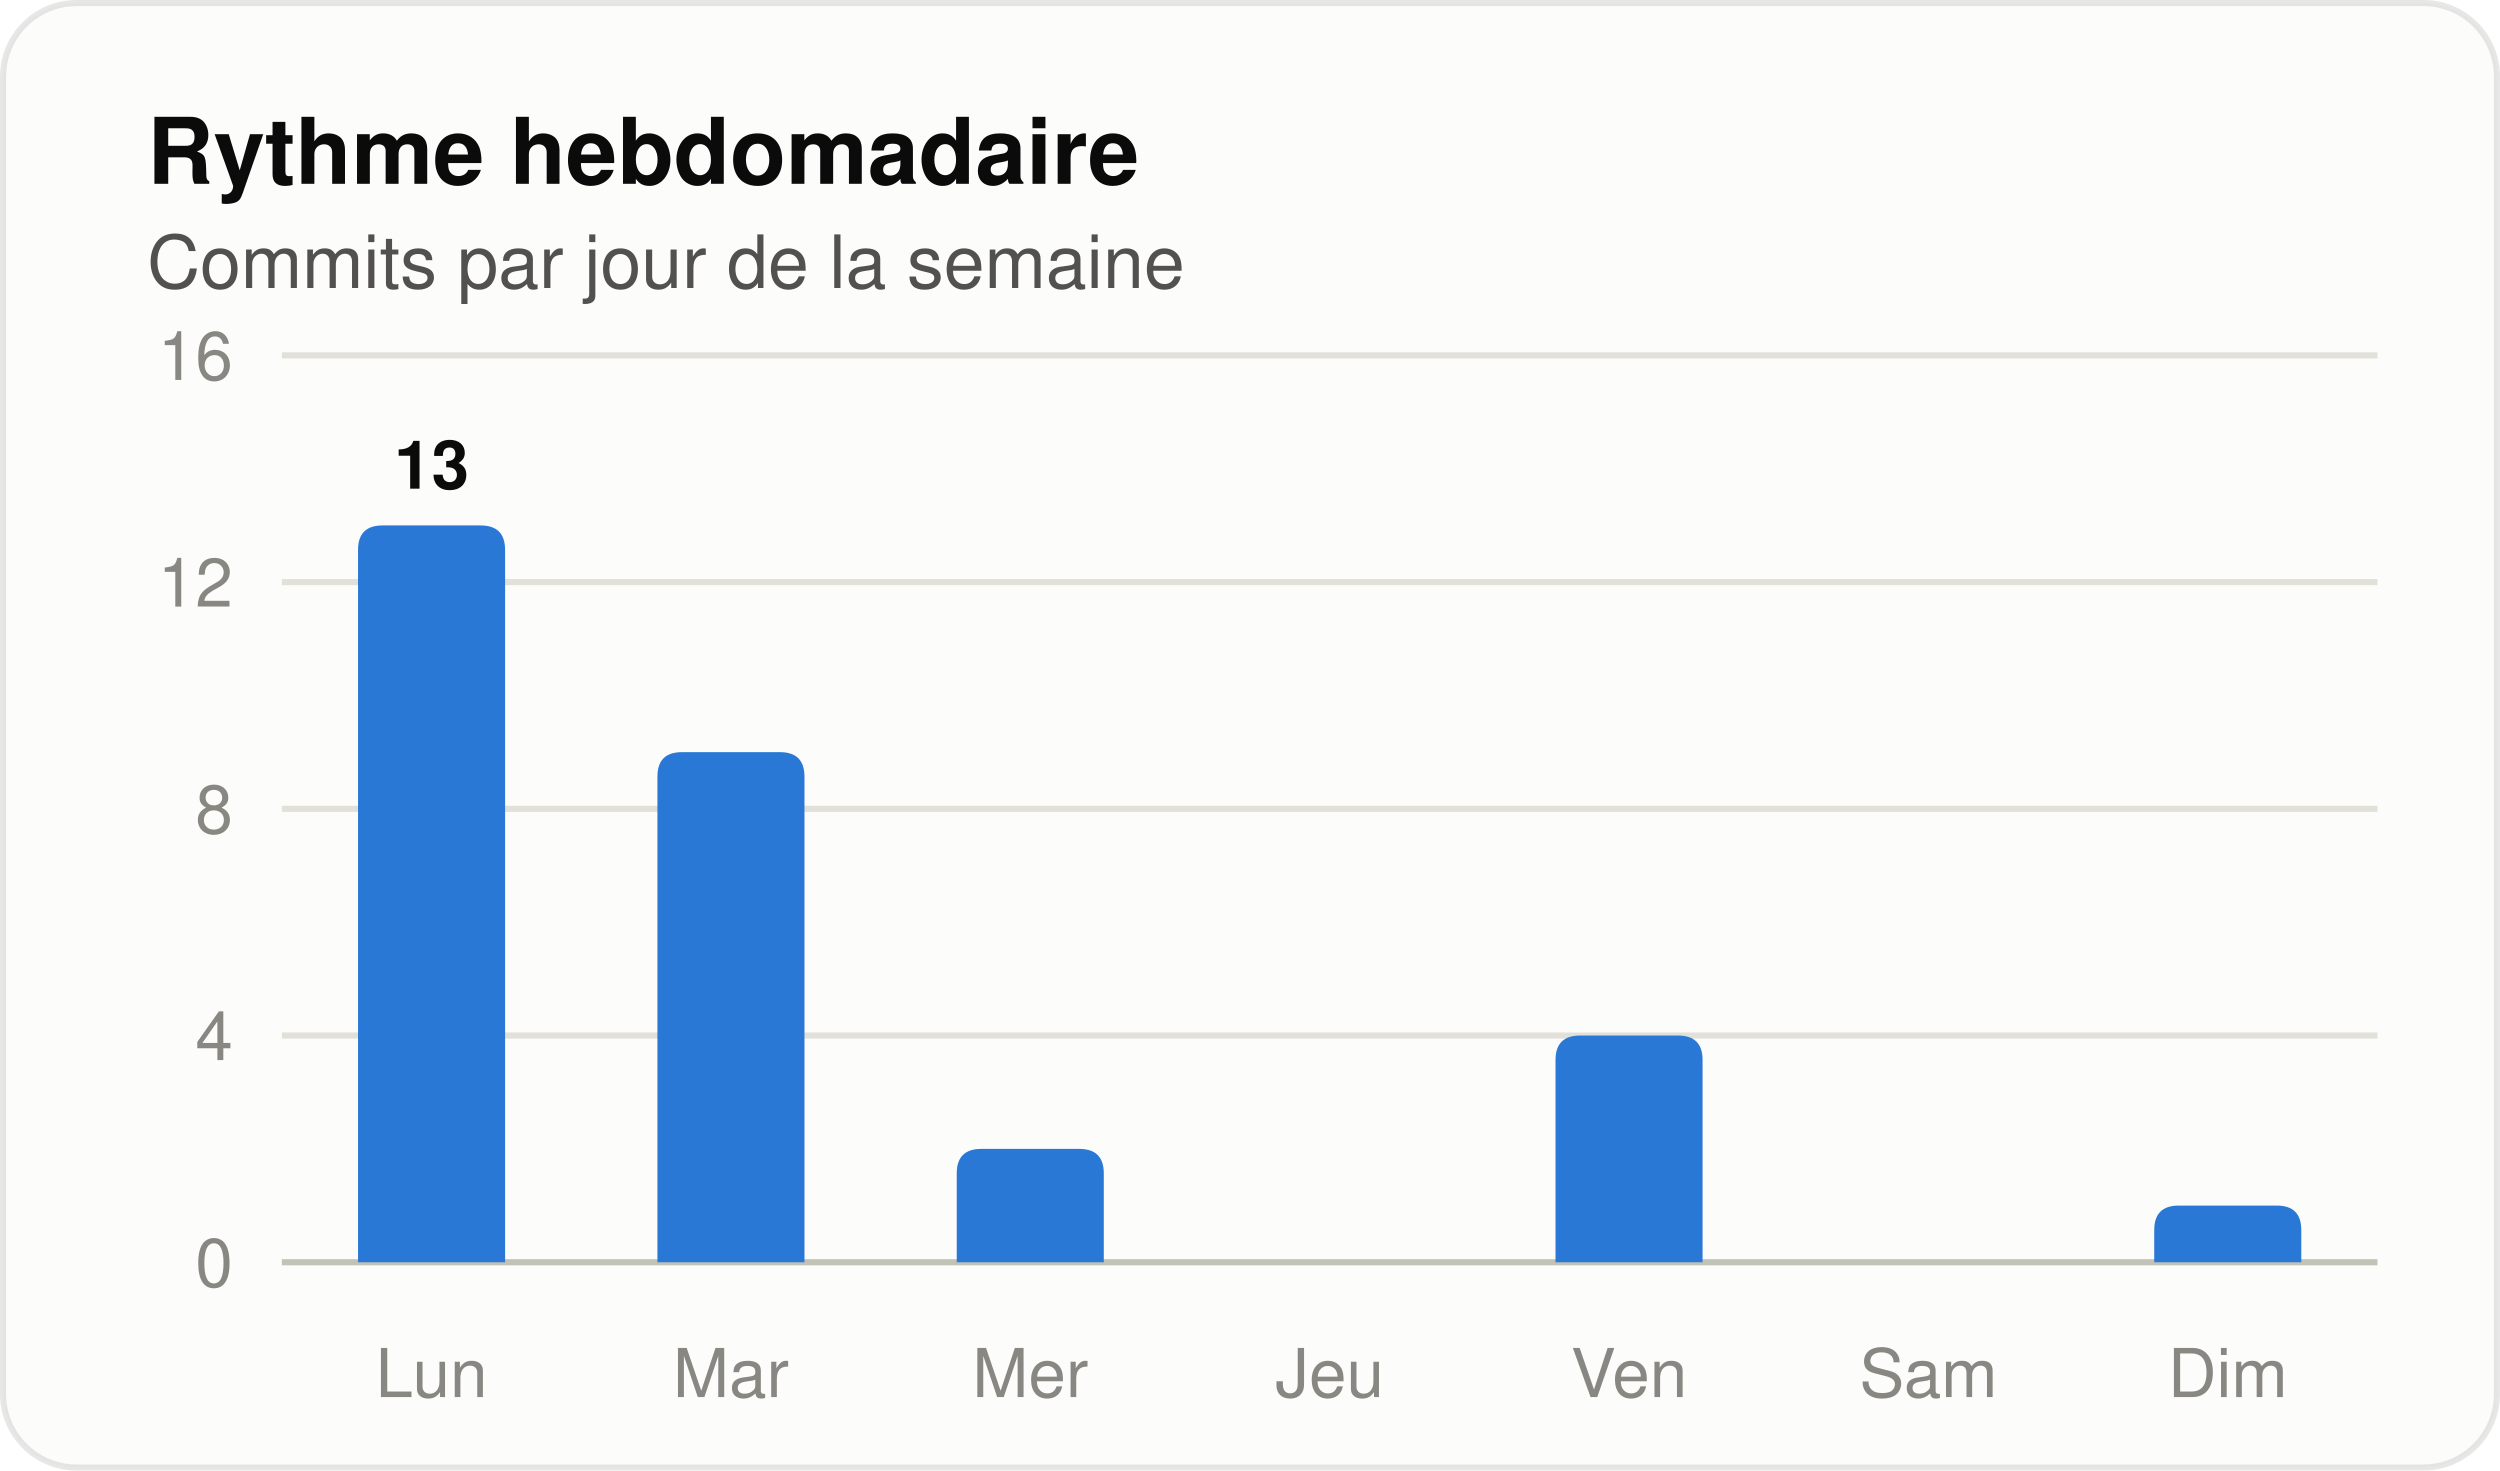
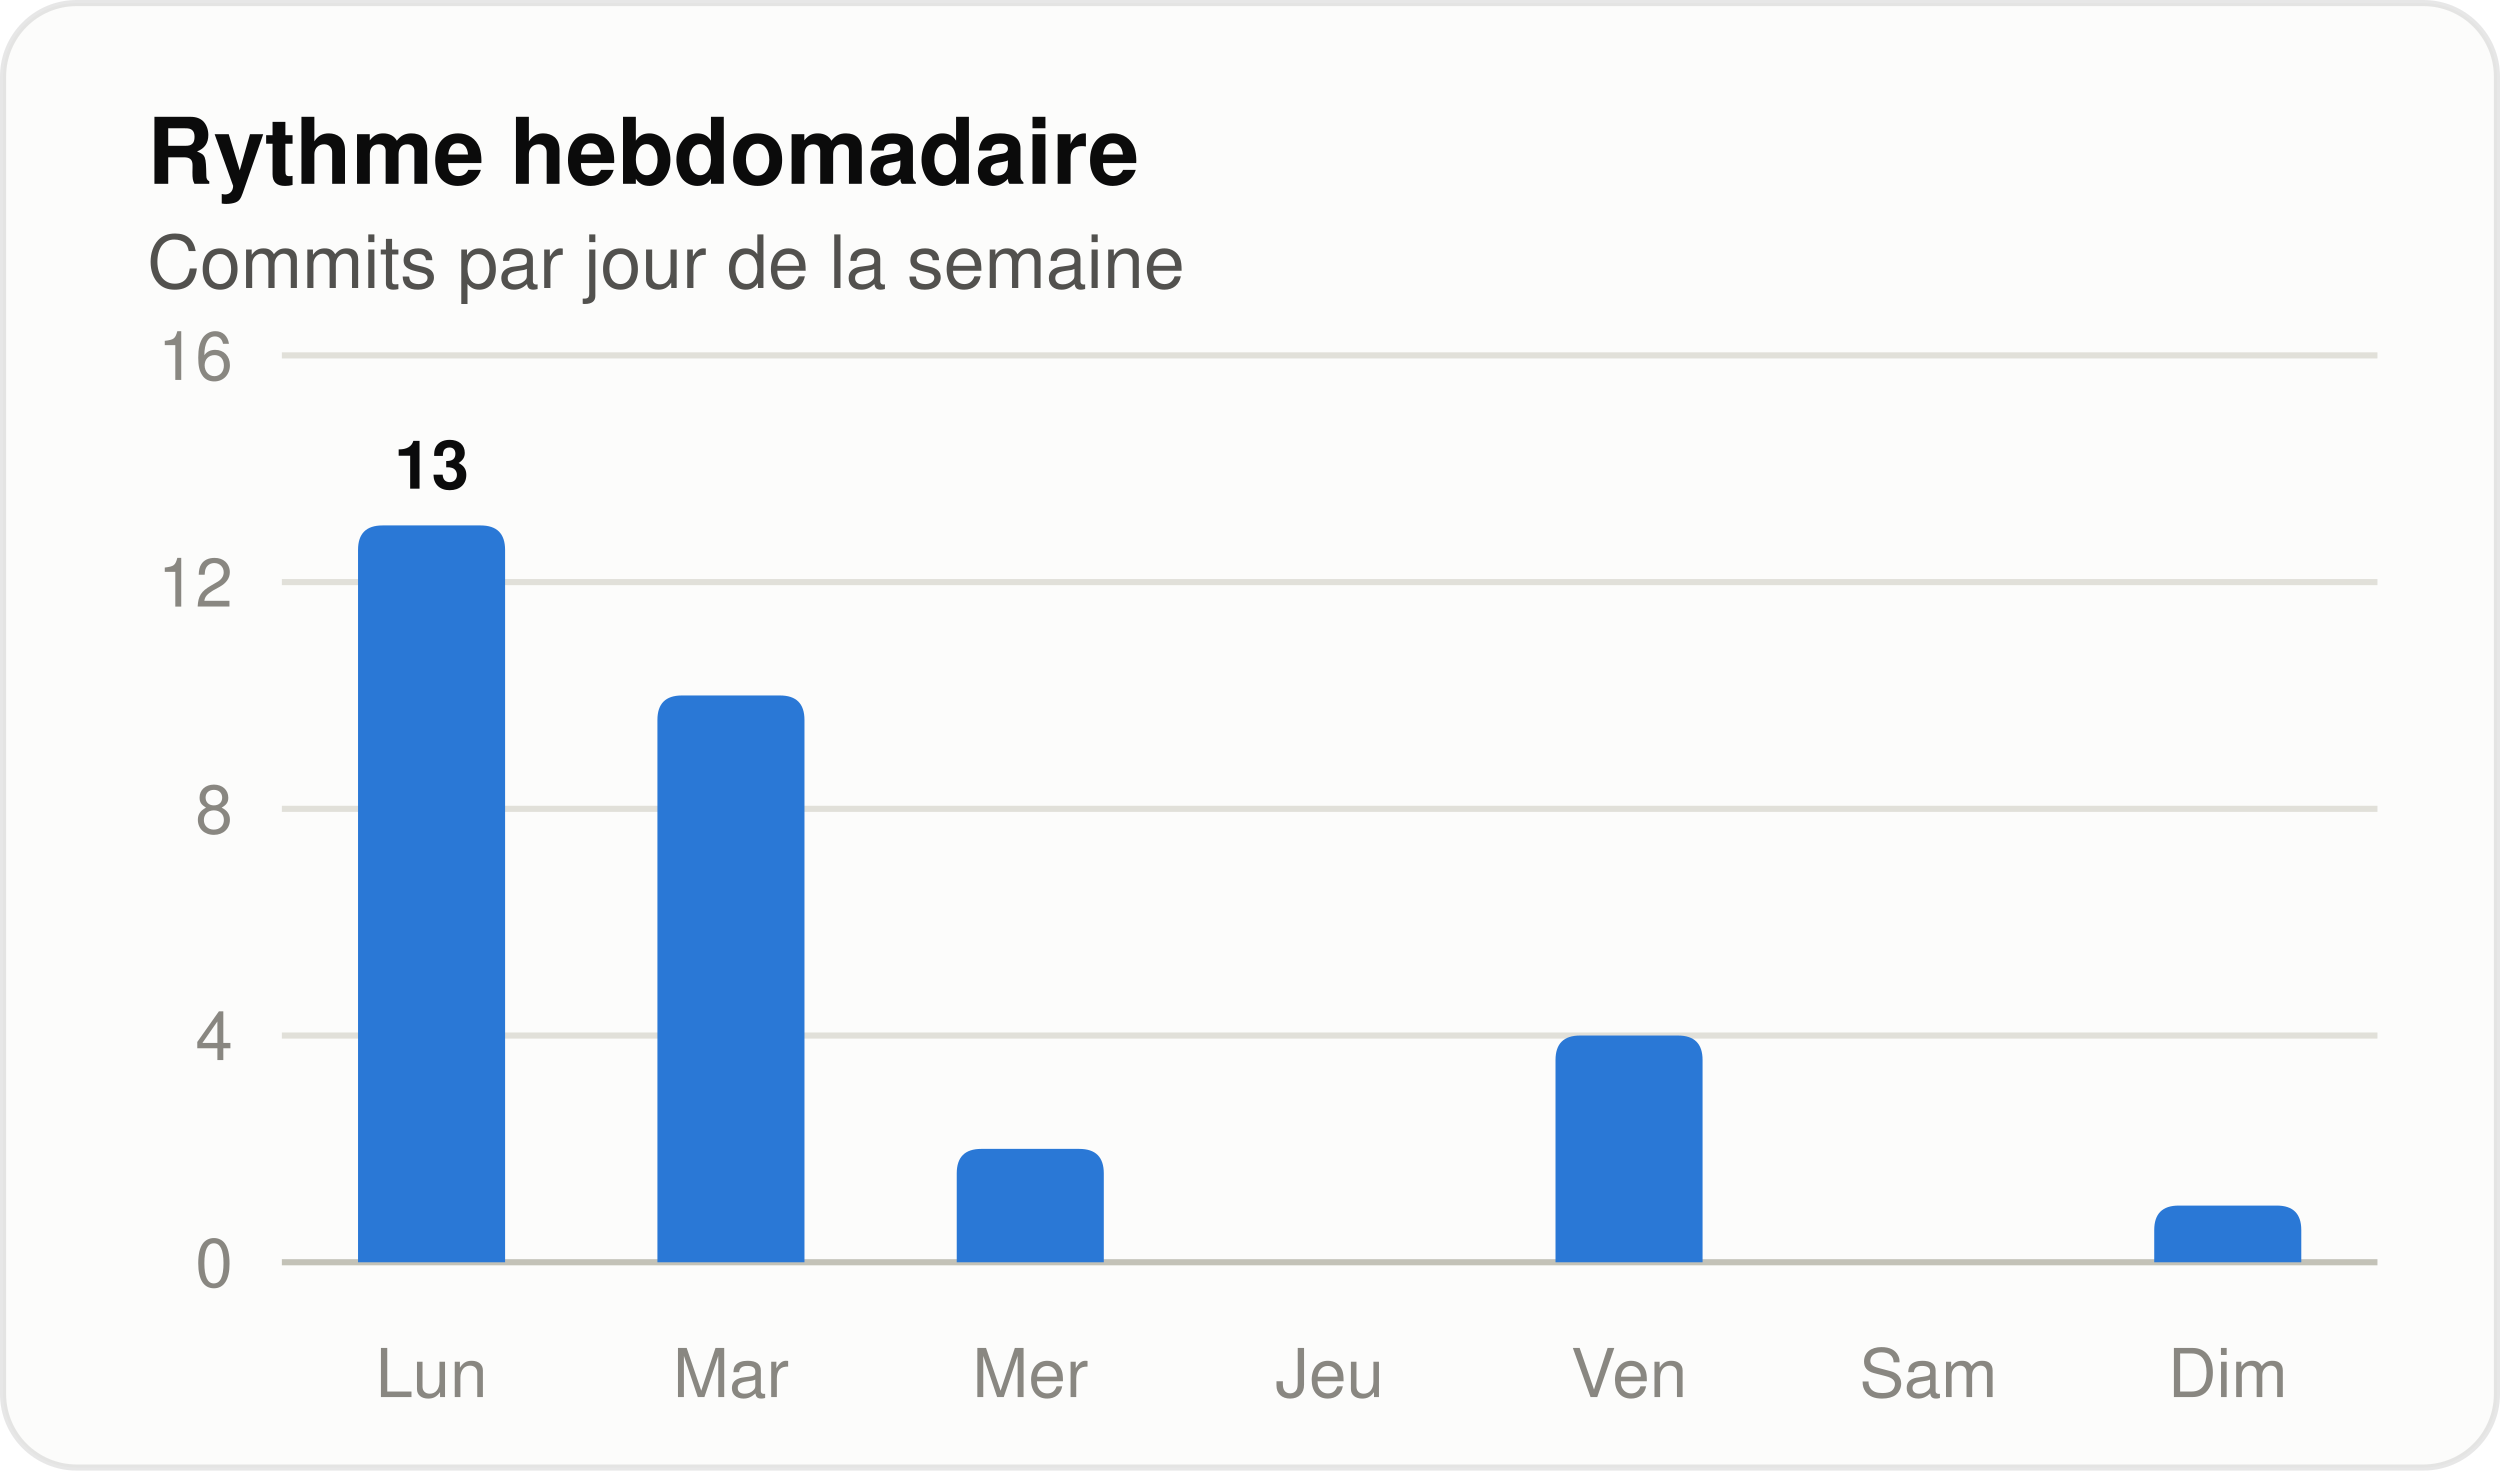
<svg xmlns="http://www.w3.org/2000/svg" width="408" height="240" viewBox="0 0 408 240" role="img" aria-label="Histogramme des commits par jour de la semaine" font-family="system-ui, 'Segoe UI', Ubuntu, Helvetica, Arial, sans-serif">
  <rect x="0.5" y="0.5" width="407" height="239" rx="12" fill="#fcfcfb" stroke="rgba(11,11,11,0.10)" />
  <text x="24" y="30" font-size="15" fill="#0b0b0b" font-weight="600">Rythme hebdomadaire</text>
  <text x="24" y="47" font-size="12" fill="#52514e">Commits par jour de la semaine</text>
  <line x1="46" y1="206.0" x2="388" y2="206.0" stroke="#c3c2b7" stroke-width="1" />
  <text x="38" y="210" font-size="11" fill="#898781" text-anchor="end" font-variant-numeric="tabular-nums">0</text>
  <line x1="46" y1="169.0" x2="388" y2="169.0" stroke="#e1e0d9" stroke-width="1" />
  <text x="38" y="173" font-size="11" fill="#898781" text-anchor="end" font-variant-numeric="tabular-nums">4</text>
  <line x1="46" y1="132.0" x2="388" y2="132.0" stroke="#e1e0d9" stroke-width="1" />
  <text x="38" y="136" font-size="11" fill="#898781" text-anchor="end" font-variant-numeric="tabular-nums">8</text>
  <line x1="46" y1="95.0" x2="388" y2="95.0" stroke="#e1e0d9" stroke-width="1" />
  <text x="38" y="99" font-size="11" fill="#898781" text-anchor="end" font-variant-numeric="tabular-nums">12</text>
  <line x1="46" y1="58.0" x2="388" y2="58.0" stroke="#e1e0d9" stroke-width="1" />
  <text x="38" y="62" font-size="11" fill="#898781" text-anchor="end" font-variant-numeric="tabular-nums">16</text>
  <path d="M 58.43 206.00 V 89.75 Q 58.43 85.75 62.43 85.75 H 78.43 Q 82.43 85.75 82.43 89.75 V 206.00 Z" fill="#2a78d6" />
  <text x="70.429" y="79.75" font-size="11" fill="#0b0b0b" font-weight="600" text-anchor="middle">13</text>
  <text x="70.429" y="228" font-size="11" fill="#898781" text-anchor="middle">Lun</text>
-   <path d="M 107.29 206.00 V 126.75 Q 107.29 122.75 111.29 122.75 H 127.29 Q 131.29 122.75 131.29 126.75 V 206.00 Z" fill="#2a78d6" />
+   <path d="M 107.29 206.00 V 117.50 Q 107.29 113.50 111.29 113.50 H 127.29 Q 131.29 113.50 131.29 117.50 V 206.00 Z" fill="#2a78d6" />
  <text x="119.286" y="228" font-size="11" fill="#898781" text-anchor="middle">Mar</text>
  <path d="M 156.14 206.00 V 191.50 Q 156.14 187.50 160.14 187.50 H 176.14 Q 180.14 187.50 180.14 191.50 V 206.00 Z" fill="#2a78d6" />
  <text x="168.143" y="228" font-size="11" fill="#898781" text-anchor="middle">Mer</text>
  <text x="217" y="228" font-size="11" fill="#898781" text-anchor="middle">Jeu</text>
  <path d="M 253.86 206.00 V 173.00 Q 253.86 169.00 257.86 169.00 H 273.86 Q 277.86 169.00 277.86 173.00 V 206.00 Z" fill="#2a78d6" />
  <text x="265.857" y="228" font-size="11" fill="#898781" text-anchor="middle">Ven</text>
  <text x="314.714" y="228" font-size="11" fill="#898781" text-anchor="middle">Sam</text>
  <path d="M 351.57 206.00 V 200.75 Q 351.57 196.75 355.57 196.75 H 371.57 Q 375.57 196.75 375.57 200.75 V 206.00 Z" fill="#2a78d6" />
  <text x="363.571" y="228" font-size="11" fill="#898781" text-anchor="middle">Dim</text>
</svg>
